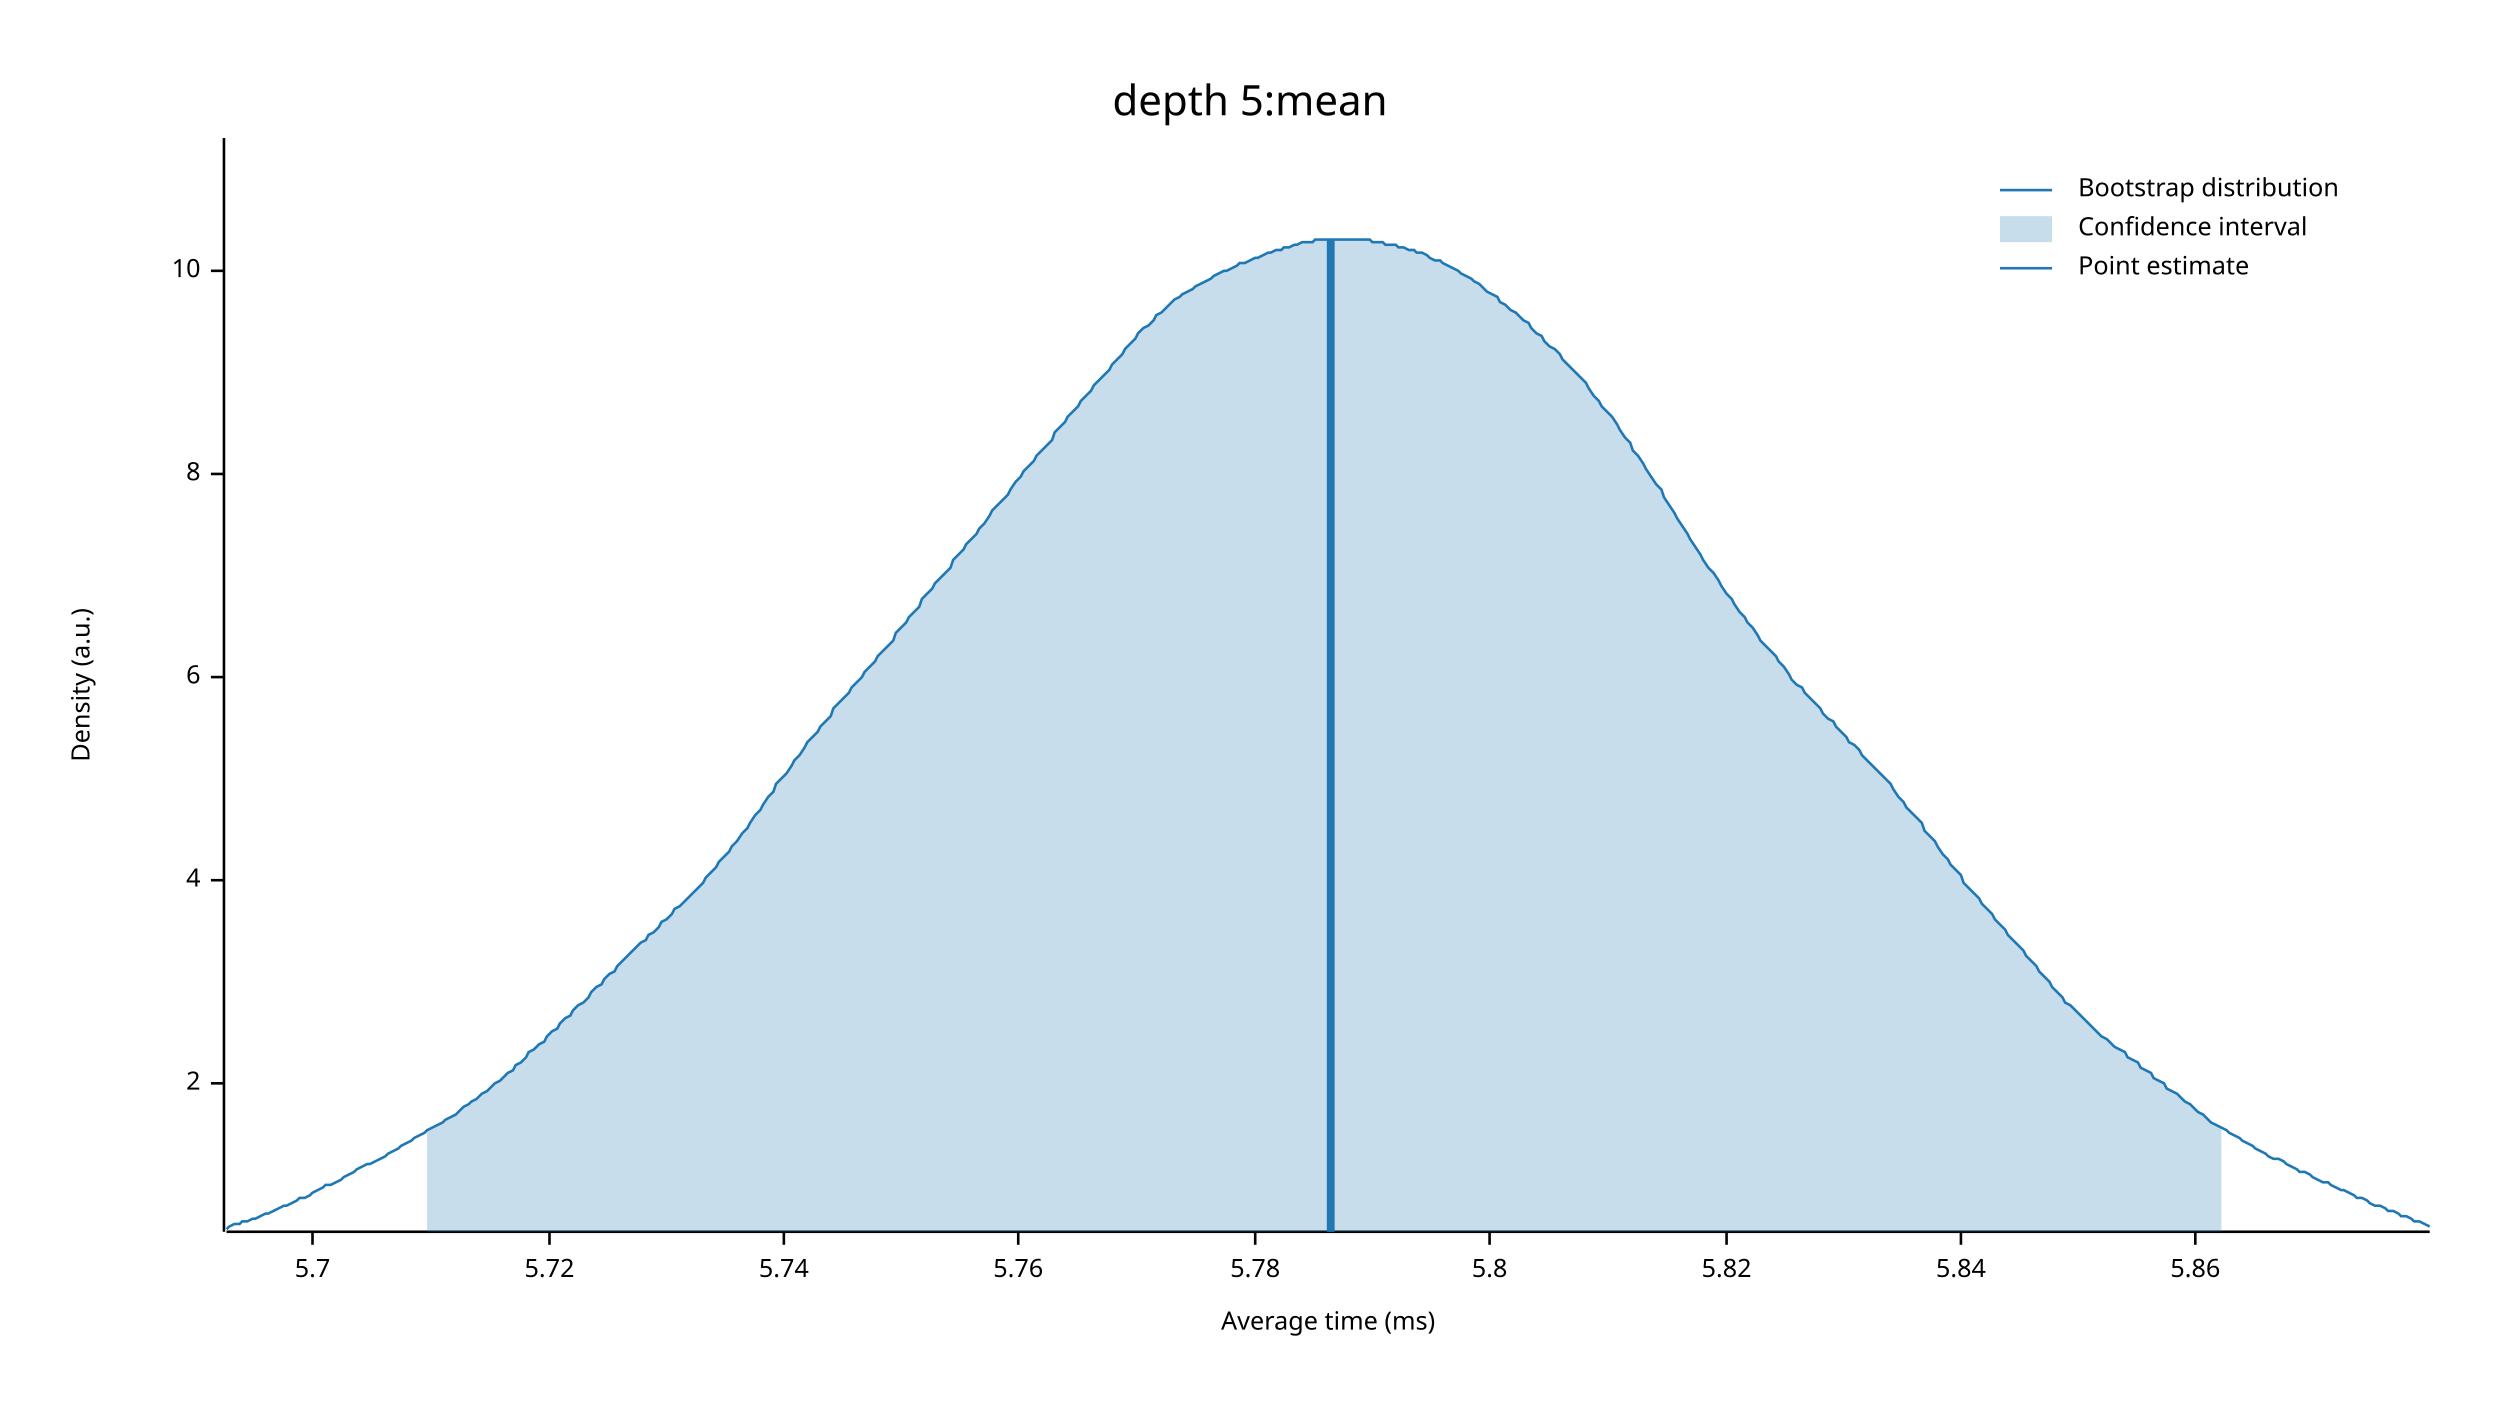
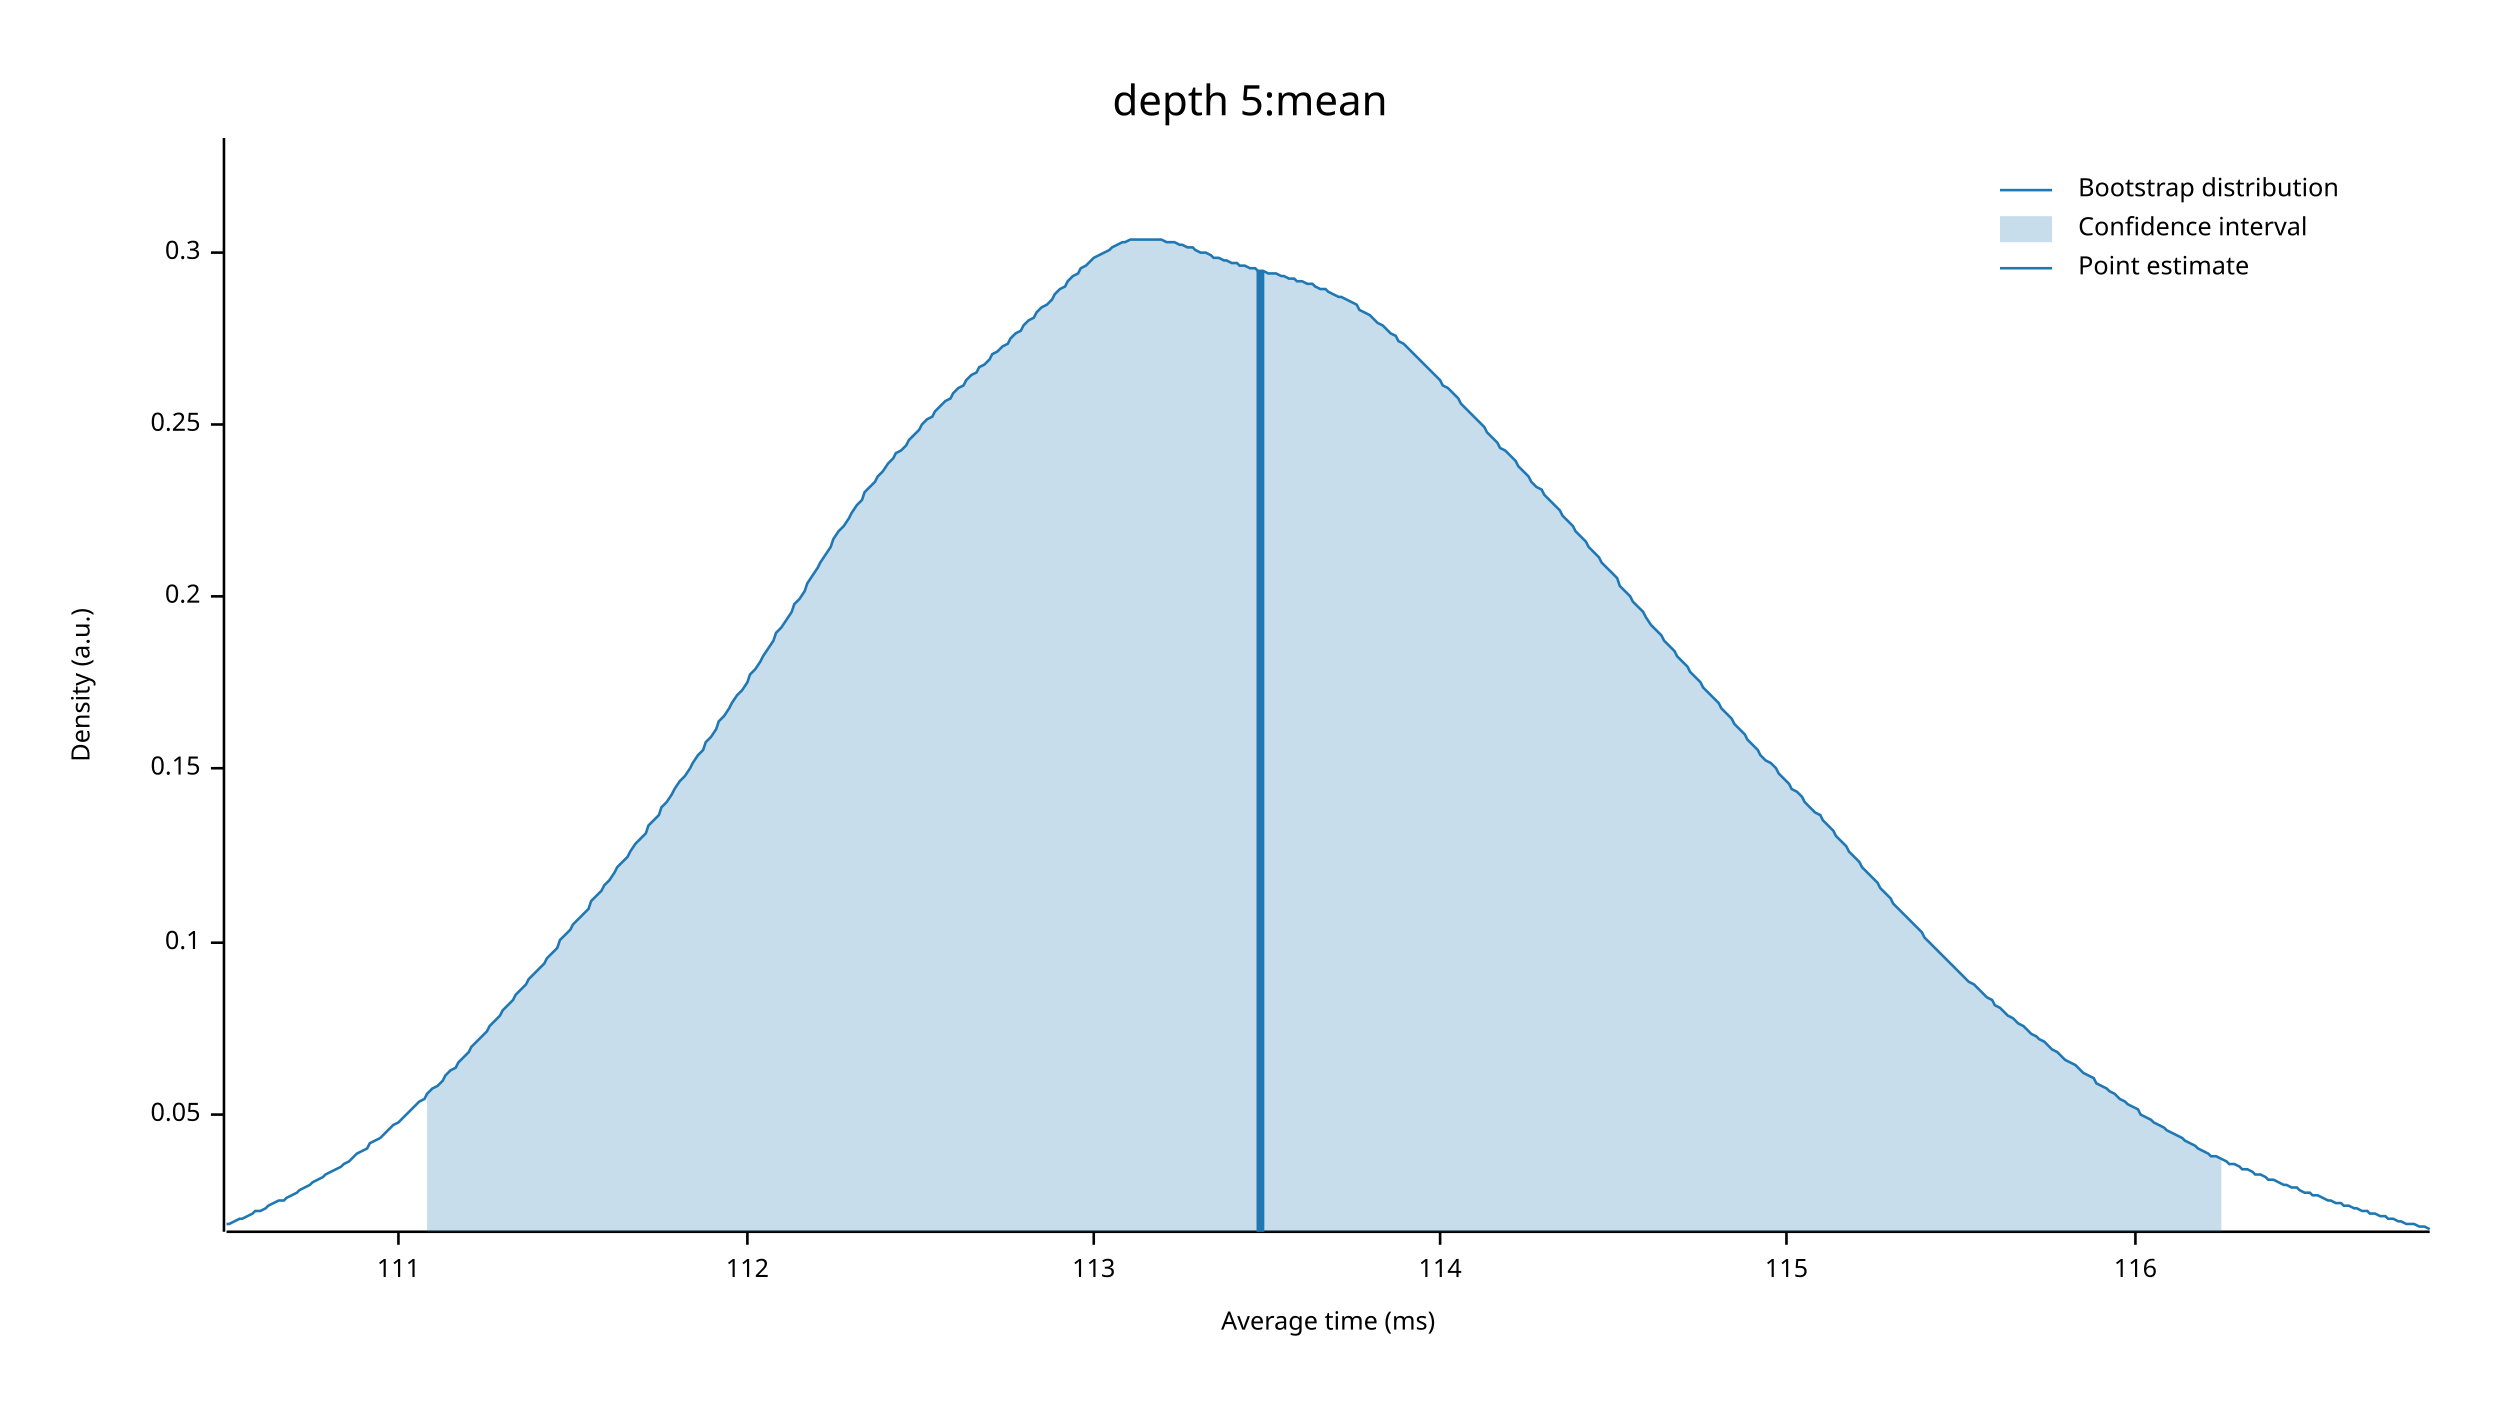
<svg xmlns="http://www.w3.org/2000/svg" width="960" height="540" viewBox="0 0 960 540">
  <text x="480" y="32" dy="0.76em" text-anchor="middle" font-family="sans-serif" font-size="16.129" opacity="1" fill="#000000">
depth 5:mean
</text>
  <text x="27" y="263" dy="0.76em" text-anchor="middle" font-family="sans-serif" font-size="9.677" opacity="1" fill="#000000" transform="rotate(270, 27, 263)">
Density (a.u.)
</text>
  <text x="510" y="513" dy="-0.5ex" text-anchor="middle" font-family="sans-serif" font-size="9.677" opacity="1" fill="#000000">
Average time (ms)
</text>
  <polyline fill="none" opacity="1" stroke="#000000" stroke-width="1" points="86,53 86,473 " />
-   <text x="77" y="416" dy="0.5ex" text-anchor="end" font-family="sans-serif" font-size="9.677" opacity="1" fill="#000000">
- 2
+   <text x="77" y="428" dy="0.5ex" text-anchor="end" font-family="sans-serif" font-size="9.677" opacity="1" fill="#000000">
+ 0.05
</text>
-   <polyline fill="none" opacity="1" stroke="#000000" stroke-width="1" points="81,416 86,416 " />
-   <text x="77" y="338" dy="0.5ex" text-anchor="end" font-family="sans-serif" font-size="9.677" opacity="1" fill="#000000">
- 4
+   <polyline fill="none" opacity="1" stroke="#000000" stroke-width="1" points="81,428 86,428 " />
+   <text x="77" y="362" dy="0.5ex" text-anchor="end" font-family="sans-serif" font-size="9.677" opacity="1" fill="#000000">
+ 0.1
</text>
-   <polyline fill="none" opacity="1" stroke="#000000" stroke-width="1" points="81,338 86,338 " />
-   <text x="77" y="260" dy="0.5ex" text-anchor="end" font-family="sans-serif" font-size="9.677" opacity="1" fill="#000000">
- 6
+   <polyline fill="none" opacity="1" stroke="#000000" stroke-width="1" points="81,362 86,362 " />
+   <text x="77" y="295" dy="0.5ex" text-anchor="end" font-family="sans-serif" font-size="9.677" opacity="1" fill="#000000">
+ 0.15
</text>
-   <polyline fill="none" opacity="1" stroke="#000000" stroke-width="1" points="81,260 86,260 " />
-   <text x="77" y="182" dy="0.5ex" text-anchor="end" font-family="sans-serif" font-size="9.677" opacity="1" fill="#000000">
- 8
+   <polyline fill="none" opacity="1" stroke="#000000" stroke-width="1" points="81,295 86,295 " />
+   <text x="77" y="229" dy="0.5ex" text-anchor="end" font-family="sans-serif" font-size="9.677" opacity="1" fill="#000000">
+ 0.2
</text>
-   <polyline fill="none" opacity="1" stroke="#000000" stroke-width="1" points="81,182 86,182 " />
-   <text x="77" y="104" dy="0.5ex" text-anchor="end" font-family="sans-serif" font-size="9.677" opacity="1" fill="#000000">
- 10
+   <polyline fill="none" opacity="1" stroke="#000000" stroke-width="1" points="81,229 86,229 " />
+   <text x="77" y="163" dy="0.5ex" text-anchor="end" font-family="sans-serif" font-size="9.677" opacity="1" fill="#000000">
+ 0.25
</text>
-   <polyline fill="none" opacity="1" stroke="#000000" stroke-width="1" points="81,104 86,104 " />
+   <polyline fill="none" opacity="1" stroke="#000000" stroke-width="1" points="81,163 86,163 " />
+   <text x="77" y="97" dy="0.5ex" text-anchor="end" font-family="sans-serif" font-size="9.677" opacity="1" fill="#000000">
+ 0.3
+ </text>
+   <polyline fill="none" opacity="1" stroke="#000000" stroke-width="1" points="81,97 86,97 " />
  <polyline fill="none" opacity="1" stroke="#000000" stroke-width="1" points="87,473 933,473 " />
-   <text x="120" y="483" dy="0.76em" text-anchor="middle" font-family="sans-serif" font-size="9.677" opacity="1" fill="#000000">
- 5.7
+   <text x="153" y="483" dy="0.76em" text-anchor="middle" font-family="sans-serif" font-size="9.677" opacity="1" fill="#000000">
+ 111
</text>
-   <polyline fill="none" opacity="1" stroke="#000000" stroke-width="1" points="120,473 120,478 " />
-   <text x="211" y="483" dy="0.76em" text-anchor="middle" font-family="sans-serif" font-size="9.677" opacity="1" fill="#000000">
- 5.72
+   <polyline fill="none" opacity="1" stroke="#000000" stroke-width="1" points="153,473 153,478 " />
+   <text x="287" y="483" dy="0.76em" text-anchor="middle" font-family="sans-serif" font-size="9.677" opacity="1" fill="#000000">
+ 112
</text>
-   <polyline fill="none" opacity="1" stroke="#000000" stroke-width="1" points="211,473 211,478 " />
-   <text x="301" y="483" dy="0.76em" text-anchor="middle" font-family="sans-serif" font-size="9.677" opacity="1" fill="#000000">
- 5.74
+   <polyline fill="none" opacity="1" stroke="#000000" stroke-width="1" points="287,473 287,478 " />
+   <text x="420" y="483" dy="0.76em" text-anchor="middle" font-family="sans-serif" font-size="9.677" opacity="1" fill="#000000">
+ 113
</text>
-   <polyline fill="none" opacity="1" stroke="#000000" stroke-width="1" points="301,473 301,478 " />
-   <text x="391" y="483" dy="0.76em" text-anchor="middle" font-family="sans-serif" font-size="9.677" opacity="1" fill="#000000">
- 5.76
+   <polyline fill="none" opacity="1" stroke="#000000" stroke-width="1" points="420,473 420,478 " />
+   <text x="553" y="483" dy="0.76em" text-anchor="middle" font-family="sans-serif" font-size="9.677" opacity="1" fill="#000000">
+ 114
</text>
-   <polyline fill="none" opacity="1" stroke="#000000" stroke-width="1" points="391,473 391,478 " />
-   <text x="482" y="483" dy="0.76em" text-anchor="middle" font-family="sans-serif" font-size="9.677" opacity="1" fill="#000000">
- 5.78
+   <polyline fill="none" opacity="1" stroke="#000000" stroke-width="1" points="553,473 553,478 " />
+   <text x="686" y="483" dy="0.76em" text-anchor="middle" font-family="sans-serif" font-size="9.677" opacity="1" fill="#000000">
+ 115
</text>
-   <polyline fill="none" opacity="1" stroke="#000000" stroke-width="1" points="482,473 482,478 " />
-   <text x="572" y="483" dy="0.76em" text-anchor="middle" font-family="sans-serif" font-size="9.677" opacity="1" fill="#000000">
- 5.8
+   <polyline fill="none" opacity="1" stroke="#000000" stroke-width="1" points="686,473 686,478 " />
+   <text x="820" y="483" dy="0.76em" text-anchor="middle" font-family="sans-serif" font-size="9.677" opacity="1" fill="#000000">
+ 116
</text>
-   <polyline fill="none" opacity="1" stroke="#000000" stroke-width="1" points="572,473 572,478 " />
-   <text x="663" y="483" dy="0.76em" text-anchor="middle" font-family="sans-serif" font-size="9.677" opacity="1" fill="#000000">
- 5.82
- </text>
-   <polyline fill="none" opacity="1" stroke="#000000" stroke-width="1" points="663,473 663,478 " />
-   <text x="753" y="483" dy="0.76em" text-anchor="middle" font-family="sans-serif" font-size="9.677" opacity="1" fill="#000000">
- 5.84
- </text>
-   <polyline fill="none" opacity="1" stroke="#000000" stroke-width="1" points="753,473 753,478 " />
-   <text x="843" y="483" dy="0.76em" text-anchor="middle" font-family="sans-serif" font-size="9.677" opacity="1" fill="#000000">
- 5.86
- </text>
-   <polyline fill="none" opacity="1" stroke="#000000" stroke-width="1" points="843,473 843,478 " />
-   <polyline fill="none" opacity="1" stroke="#1F78B4" stroke-width="1" points="87,472 88,471 90,470 92,470 93,469 95,469 97,468 98,468 100,467 102,466 103,466 105,465 107,464 109,463 110,463 112,462 114,461 115,460 117,460 119,459 120,458 122,457 124,456 125,455 127,455 129,454 131,453 132,452 134,451 136,450 137,449 139,448 141,447 142,447 144,446 146,445 148,444 149,443 151,442 153,441 154,440 156,439 158,438 159,437 161,436 163,435 164,434 166,433 168,432 170,431 171,430 173,429 175,428 176,427 178,425 180,424 181,423 183,422 185,420 187,419 188,418 190,416 192,415 193,414 195,412 197,411 198,409 200,408 202,406 203,404 205,403 207,401 209,400 210,398 212,396 214,395 215,393 217,391 219,390 220,388 222,386 224,385 226,383 227,381 229,379 231,378 232,376 234,374 236,373 237,371 239,369 241,367 242,366 244,364 246,362 248,361 249,359 251,358 253,356 254,354 256,353 258,351 259,349 261,348 263,346 265,344 266,343 268,341 270,339 271,337 273,335 275,333 276,331 278,329 280,327 281,325 283,323 285,320 287,318 288,316 290,313 292,311 293,309 295,306 297,304 298,301 300,299 302,297 304,294 305,292 307,290 309,287 310,285 312,283 314,281 315,279 317,277 319,275 320,272 322,270 324,268 326,266 327,264 329,262 331,260 332,258 334,256 336,254 337,252 339,250 341,248 343,246 344,243 346,241 348,239 349,237 351,235 353,233 354,230 356,228 358,226 359,224 361,222 363,220 365,218 366,215 368,213 370,211 371,209 373,207 375,205 376,203 378,201 380,198 381,196 383,194 385,192 387,190 388,188 390,185 392,183 393,181 395,179 397,177 398,175 400,173 402,171 404,169 405,166 407,164 409,162 410,160 412,158 414,156 415,154 417,152 419,150 420,148 422,146 424,144 426,142 427,140 429,138 431,136 432,134 434,132 436,130 437,128 439,126 441,125 443,123 444,121 446,120 448,118 449,117 451,115 453,114 454,113 456,112 458,111 459,110 461,109 463,108 465,107 466,106 468,105 470,104 471,104 473,103 475,102 476,101 478,101 480,100 482,99 483,99 485,98 487,97 488,97 490,96 492,96 493,95 495,95 497,94 498,94 500,93 502,93 504,93 505,92 507,92 509,92 510,92 512,92 514,92 515,92 517,92 519,92 521,92 522,92 524,92 526,92 527,93 529,93 531,93 532,94 534,94 536,94 537,95 539,95 541,96 543,96 544,97 546,97 548,98 549,99 551,100 553,100 554,101 556,102 558,103 560,104 561,105 563,106 565,107 566,108 568,109 570,111 571,112 573,113 575,114 576,116 578,117 580,119 582,120 583,121 585,123 587,124 588,126 590,128 592,129 593,131 595,133 597,134 599,136 600,138 602,140 604,142 605,143 607,145 609,147 610,149 612,152 614,154 615,156 617,158 619,160 621,163 622,165 624,168 626,170 627,173 629,175 631,178 632,180 634,183 636,186 638,188 639,191 641,194 643,197 644,199 646,202 648,205 649,207 651,210 653,213 654,215 656,218 658,220 660,223 661,225 663,228 665,230 666,232 668,235 670,237 671,239 673,241 675,244 676,246 678,248 680,250 682,252 683,254 685,256 687,259 688,261 690,263 692,264 693,266 695,268 697,270 699,272 700,274 702,276 704,277 705,279 707,281 709,283 710,285 712,286 714,288 715,290 717,292 719,294 721,296 722,297 724,299 726,301 727,303 729,306 731,308 732,310 734,312 736,314 738,316 739,319 741,321 743,323 744,325 746,328 748,330 749,332 751,334 753,336 754,339 756,341 758,343 760,345 761,347 763,349 765,351 766,353 768,355 770,357 771,359 773,361 775,363 777,365 778,367 780,369 782,371 783,373 785,375 787,377 788,379 790,381 792,383 793,385 795,386 797,388 799,390 800,391 802,393 804,395 805,396 807,398 809,399 810,400 812,402 814,403 816,404 817,406 819,407 821,408 822,410 824,411 826,412 827,414 829,415 831,416 832,418 834,419 836,420 838,422 839,423 841,424 843,426 844,427 846,428 848,430 849,431 851,432 853,433 855,434 856,435 858,436 860,437 861,438 863,439 865,440 866,441 868,442 870,443 871,444 873,445 875,445 877,446 878,447 880,448 882,449 883,450 885,450 887,451 888,452 890,453 892,454 894,454 895,455 897,456 899,457 900,457 902,458 904,459 905,460 907,460 909,461 910,462 912,463 914,463 916,464 917,465 919,465 921,466 922,467 924,467 926,468 927,469 929,469 931,470 933,471 " />
-   <polygon opacity="0.25" fill="#1F78B4" points="164,434 166,433 168,432 170,431 171,430 173,429 175,428 176,427 178,425 180,424 181,423 183,422 185,420 187,419 188,418 190,416 192,415 193,414 195,412 197,411 198,409 200,408 202,406 203,404 205,403 207,401 209,400 210,398 212,396 214,395 215,393 217,391 219,390 220,388 222,386 224,385 226,383 227,381 229,379 231,378 232,376 234,374 236,373 237,371 239,369 241,367 242,366 244,364 246,362 248,361 249,359 251,358 253,356 254,354 256,353 258,351 259,349 261,348 263,346 265,344 266,343 268,341 270,339 271,337 273,335 275,333 276,331 278,329 280,327 281,325 283,323 285,320 287,318 288,316 290,313 292,311 293,309 295,306 297,304 298,301 300,299 302,297 304,294 305,292 307,290 309,287 310,285 312,283 314,281 315,279 317,277 319,275 320,272 322,270 324,268 326,266 327,264 329,262 331,260 332,258 334,256 336,254 337,252 339,250 341,248 343,246 344,243 346,241 348,239 349,237 351,235 353,233 354,230 356,228 358,226 359,224 361,222 363,220 365,218 366,215 368,213 370,211 371,209 373,207 375,205 376,203 378,201 380,198 381,196 383,194 385,192 387,190 388,188 390,185 392,183 393,181 395,179 397,177 398,175 400,173 402,171 404,169 405,166 407,164 409,162 410,160 412,158 414,156 415,154 417,152 419,150 420,148 422,146 424,144 426,142 427,140 429,138 431,136 432,134 434,132 436,130 437,128 439,126 441,125 443,123 444,121 446,120 448,118 449,117 451,115 453,114 454,113 456,112 458,111 459,110 461,109 463,108 465,107 466,106 468,105 470,104 471,104 473,103 475,102 476,101 478,101 480,100 482,99 483,99 485,98 487,97 488,97 490,96 492,96 493,95 495,95 497,94 498,94 500,93 502,93 504,93 505,92 507,92 509,92 510,92 512,92 514,92 515,92 517,92 519,92 521,92 522,92 524,92 526,92 527,93 529,93 531,93 532,94 534,94 536,94 537,95 539,95 541,96 543,96 544,97 546,97 548,98 549,99 551,100 553,100 554,101 556,102 558,103 560,104 561,105 563,106 565,107 566,108 568,109 570,111 571,112 573,113 575,114 576,116 578,117 580,119 582,120 583,121 585,123 587,124 588,126 590,128 592,129 593,131 595,133 597,134 599,136 600,138 602,140 604,142 605,143 607,145 609,147 610,149 612,152 614,154 615,156 617,158 619,160 621,163 622,165 624,168 626,170 627,173 629,175 631,178 632,180 634,183 636,186 638,188 639,191 641,194 643,197 644,199 646,202 648,205 649,207 651,210 653,213 654,215 656,218 658,220 660,223 661,225 663,228 665,230 666,232 668,235 670,237 671,239 673,241 675,244 676,246 678,248 680,250 682,252 683,254 685,256 687,259 688,261 690,263 692,264 693,266 695,268 697,270 699,272 700,274 702,276 704,277 705,279 707,281 709,283 710,285 712,286 714,288 715,290 717,292 719,294 721,296 722,297 724,299 726,301 727,303 729,306 731,308 732,310 734,312 736,314 738,316 739,319 741,321 743,323 744,325 746,328 748,330 749,332 751,334 753,336 754,339 756,341 758,343 760,345 761,347 763,349 765,351 766,353 768,355 770,357 771,359 773,361 775,363 777,365 778,367 780,369 782,371 783,373 785,375 787,377 788,379 790,381 792,383 793,385 795,386 797,388 799,390 800,391 802,393 804,395 805,396 807,398 809,399 810,400 812,402 814,403 816,404 817,406 819,407 821,408 822,410 824,411 826,412 827,414 829,415 831,416 832,418 834,419 836,420 838,422 839,423 841,424 843,426 844,427 846,428 848,430 849,431 851,432 853,433 853,473 164,473 " />
-   <polyline fill="none" opacity="1" stroke="#1F78B4" stroke-width="3" points="511,473 511,92 " />
+   <polyline fill="none" opacity="1" stroke="#000000" stroke-width="1" points="820,473 820,478 " />
+   <polyline fill="none" opacity="1" stroke="#1F78B4" stroke-width="1" points="87,470 88,470 90,469 92,468 93,468 95,467 97,466 98,465 100,465 102,464 103,463 105,462 107,461 109,461 110,460 112,459 114,458 115,457 117,456 119,455 120,454 122,453 124,452 125,451 127,450 129,449 131,448 132,447 134,446 136,444 137,443 139,442 141,441 142,439 144,438 146,437 148,435 149,434 151,432 153,431 154,430 156,428 158,426 159,425 161,423 163,422 164,420 166,418 168,417 170,415 171,413 173,411 175,410 176,408 178,406 180,404 181,402 183,400 185,398 187,396 188,394 190,392 192,390 193,388 195,386 197,384 198,382 200,380 202,378 203,376 205,374 207,372 209,370 210,368 212,366 214,364 215,361 217,359 219,357 220,355 222,353 224,351 226,349 227,346 229,344 231,342 232,340 234,338 236,335 237,333 239,331 241,329 242,327 244,324 246,322 248,320 249,317 251,315 253,313 254,310 256,308 258,305 259,303 261,300 263,298 265,295 266,293 268,290 270,288 271,285 273,283 275,280 276,277 278,275 280,272 281,270 283,267 285,265 287,262 288,259 290,257 292,254 293,252 295,249 297,246 298,243 300,241 302,238 304,235 305,232 307,230 309,227 310,224 312,221 314,218 315,216 317,213 319,210 320,207 322,204 324,202 326,199 327,197 329,194 331,192 332,189 334,187 336,185 337,183 339,181 341,178 343,176 344,174 346,173 348,171 349,169 351,167 353,165 354,163 356,161 358,160 359,158 361,156 363,154 365,153 366,151 368,149 370,148 371,146 373,144 375,143 376,141 378,140 380,138 381,136 383,135 385,133 387,132 388,130 390,128 392,127 393,125 395,123 397,122 398,120 400,118 402,117 404,115 405,113 407,111 409,110 410,108 412,106 414,105 415,103 417,102 419,100 420,99 422,98 424,97 426,96 427,95 429,94 431,93 432,93 434,92 436,92 437,92 439,92 441,92 443,92 444,92 446,92 448,93 449,93 451,93 453,94 454,94 456,95 458,95 459,96 461,97 463,97 465,98 466,99 468,99 470,100 471,100 473,101 475,101 476,102 478,102 480,103 482,103 483,104 485,104 487,105 488,105 490,105 492,106 493,106 495,107 497,107 498,108 500,108 502,109 504,109 505,110 507,111 509,111 510,112 512,113 514,114 515,114 517,115 519,116 521,117 522,119 524,120 526,121 527,122 529,124 531,125 532,126 534,128 536,129 537,131 539,132 541,134 543,136 544,137 546,139 548,141 549,142 551,144 553,146 554,148 556,149 558,151 560,153 561,155 563,157 565,159 566,160 568,162 570,164 571,166 573,168 575,170 576,172 578,173 580,175 582,177 583,179 585,181 587,183 588,185 590,187 592,188 593,190 595,192 597,194 599,196 600,198 602,200 604,202 605,204 607,206 609,208 610,210 612,212 614,214 615,216 617,218 619,220 621,222 622,225 624,227 626,229 627,231 629,233 631,235 632,237 634,240 636,242 638,244 639,246 641,248 643,250 644,252 646,254 648,256 649,258 651,260 653,262 654,264 656,266 658,268 660,270 661,272 663,274 665,276 666,278 668,280 670,282 671,284 673,286 675,288 676,290 678,292 680,293 682,295 683,297 685,299 687,301 688,303 690,304 692,306 693,308 695,310 697,312 699,313 700,315 702,317 704,319 705,321 707,323 709,325 710,327 712,329 714,331 715,333 717,335 719,337 721,339 722,341 724,343 726,345 727,347 729,349 731,351 732,352 734,354 736,356 738,358 739,360 741,362 743,364 744,365 746,367 748,369 749,370 751,372 753,374 754,375 756,377 758,378 760,380 761,381 763,383 765,384 766,386 768,387 770,389 771,390 773,391 775,393 777,394 778,395 780,397 782,398 783,399 785,400 787,402 788,403 790,404 792,406 793,407 795,408 797,409 799,411 800,412 802,413 804,414 805,416 807,417 809,418 810,419 812,420 814,422 816,423 817,424 819,425 821,426 822,428 824,429 826,430 827,431 829,432 831,433 832,434 834,435 836,436 838,437 839,438 841,439 843,440 844,441 846,442 848,443 849,444 851,444 853,445 855,446 856,447 858,447 860,448 861,449 863,449 865,450 866,451 868,451 870,452 871,453 873,453 875,454 877,455 878,455 880,456 882,456 883,457 885,458 887,458 888,459 890,459 892,460 894,461 895,461 897,462 899,462 900,463 902,463 904,464 905,464 907,465 909,465 910,466 912,466 914,467 916,467 917,468 919,468 921,469 922,469 924,470 926,470 927,470 929,471 931,471 933,472 " />
+   <polygon opacity="0.25" fill="#1F78B4" points="164,420 166,418 168,417 170,415 171,413 173,411 175,410 176,408 178,406 180,404 181,402 183,400 185,398 187,396 188,394 190,392 192,390 193,388 195,386 197,384 198,382 200,380 202,378 203,376 205,374 207,372 209,370 210,368 212,366 214,364 215,361 217,359 219,357 220,355 222,353 224,351 226,349 227,346 229,344 231,342 232,340 234,338 236,335 237,333 239,331 241,329 242,327 244,324 246,322 248,320 249,317 251,315 253,313 254,310 256,308 258,305 259,303 261,300 263,298 265,295 266,293 268,290 270,288 271,285 273,283 275,280 276,277 278,275 280,272 281,270 283,267 285,265 287,262 288,259 290,257 292,254 293,252 295,249 297,246 298,243 300,241 302,238 304,235 305,232 307,230 309,227 310,224 312,221 314,218 315,216 317,213 319,210 320,207 322,204 324,202 326,199 327,197 329,194 331,192 332,189 334,187 336,185 337,183 339,181 341,178 343,176 344,174 346,173 348,171 349,169 351,167 353,165 354,163 356,161 358,160 359,158 361,156 363,154 365,153 366,151 368,149 370,148 371,146 373,144 375,143 376,141 378,140 380,138 381,136 383,135 385,133 387,132 388,130 390,128 392,127 393,125 395,123 397,122 398,120 400,118 402,117 404,115 405,113 407,111 409,110 410,108 412,106 414,105 415,103 417,102 419,100 420,99 422,98 424,97 426,96 427,95 429,94 431,93 432,93 434,92 436,92 437,92 439,92 441,92 443,92 444,92 446,92 448,93 449,93 451,93 453,94 454,94 456,95 458,95 459,96 461,97 463,97 465,98 466,99 468,99 470,100 471,100 473,101 475,101 476,102 478,102 480,103 482,103 483,104 485,104 487,105 488,105 490,105 492,106 493,106 495,107 497,107 498,108 500,108 502,109 504,109 505,110 507,111 509,111 510,112 512,113 514,114 515,114 517,115 519,116 521,117 522,119 524,120 526,121 527,122 529,124 531,125 532,126 534,128 536,129 537,131 539,132 541,134 543,136 544,137 546,139 548,141 549,142 551,144 553,146 554,148 556,149 558,151 560,153 561,155 563,157 565,159 566,160 568,162 570,164 571,166 573,168 575,170 576,172 578,173 580,175 582,177 583,179 585,181 587,183 588,185 590,187 592,188 593,190 595,192 597,194 599,196 600,198 602,200 604,202 605,204 607,206 609,208 610,210 612,212 614,214 615,216 617,218 619,220 621,222 622,225 624,227 626,229 627,231 629,233 631,235 632,237 634,240 636,242 638,244 639,246 641,248 643,250 644,252 646,254 648,256 649,258 651,260 653,262 654,264 656,266 658,268 660,270 661,272 663,274 665,276 666,278 668,280 670,282 671,284 673,286 675,288 676,290 678,292 680,293 682,295 683,297 685,299 687,301 688,303 690,304 692,306 693,308 695,310 697,312 699,313 700,315 702,317 704,319 705,321 707,323 709,325 710,327 712,329 714,331 715,333 717,335 719,337 721,339 722,341 724,343 726,345 727,347 729,349 731,351 732,352 734,354 736,356 738,358 739,360 741,362 743,364 744,365 746,367 748,369 749,370 751,372 753,374 754,375 756,377 758,378 760,380 761,381 763,383 765,384 766,386 768,387 770,389 771,390 773,391 775,393 777,394 778,395 780,397 782,398 783,399 785,400 787,402 788,403 790,404 792,406 793,407 795,408 797,409 799,411 800,412 802,413 804,414 805,416 807,417 809,418 810,419 812,420 814,422 816,423 817,424 819,425 821,426 822,428 824,429 826,430 827,431 829,432 831,433 832,434 834,435 836,436 838,437 839,438 841,439 843,440 844,441 846,442 848,443 849,444 851,444 853,445 853,473 164,473 " />
+   <polyline fill="none" opacity="1" stroke="#1F78B4" stroke-width="3" points="484,473 484,104 " />
  <text x="798" y="68" dy="0.76em" text-anchor="start" font-family="sans-serif" font-size="9.677" opacity="1" fill="#000000">
Bootstrap distribution
</text>
  <text x="798" y="83" dy="0.76em" text-anchor="start" font-family="sans-serif" font-size="9.677" opacity="1" fill="#000000">
Confidence interval
</text>
  <text x="798" y="98" dy="0.76em" text-anchor="start" font-family="sans-serif" font-size="9.677" opacity="1" fill="#000000">
Point estimate
</text>
  <polyline fill="none" opacity="1" stroke="#1F78B4" stroke-width="1" points="768,73 788,73 " />
  <rect x="768" y="83" width="20" height="10" opacity="0.25" fill="#1F78B4" stroke="none" />
  <polyline fill="none" opacity="1" stroke="#1F78B4" stroke-width="1" points="768,103 788,103 " />
</svg>
